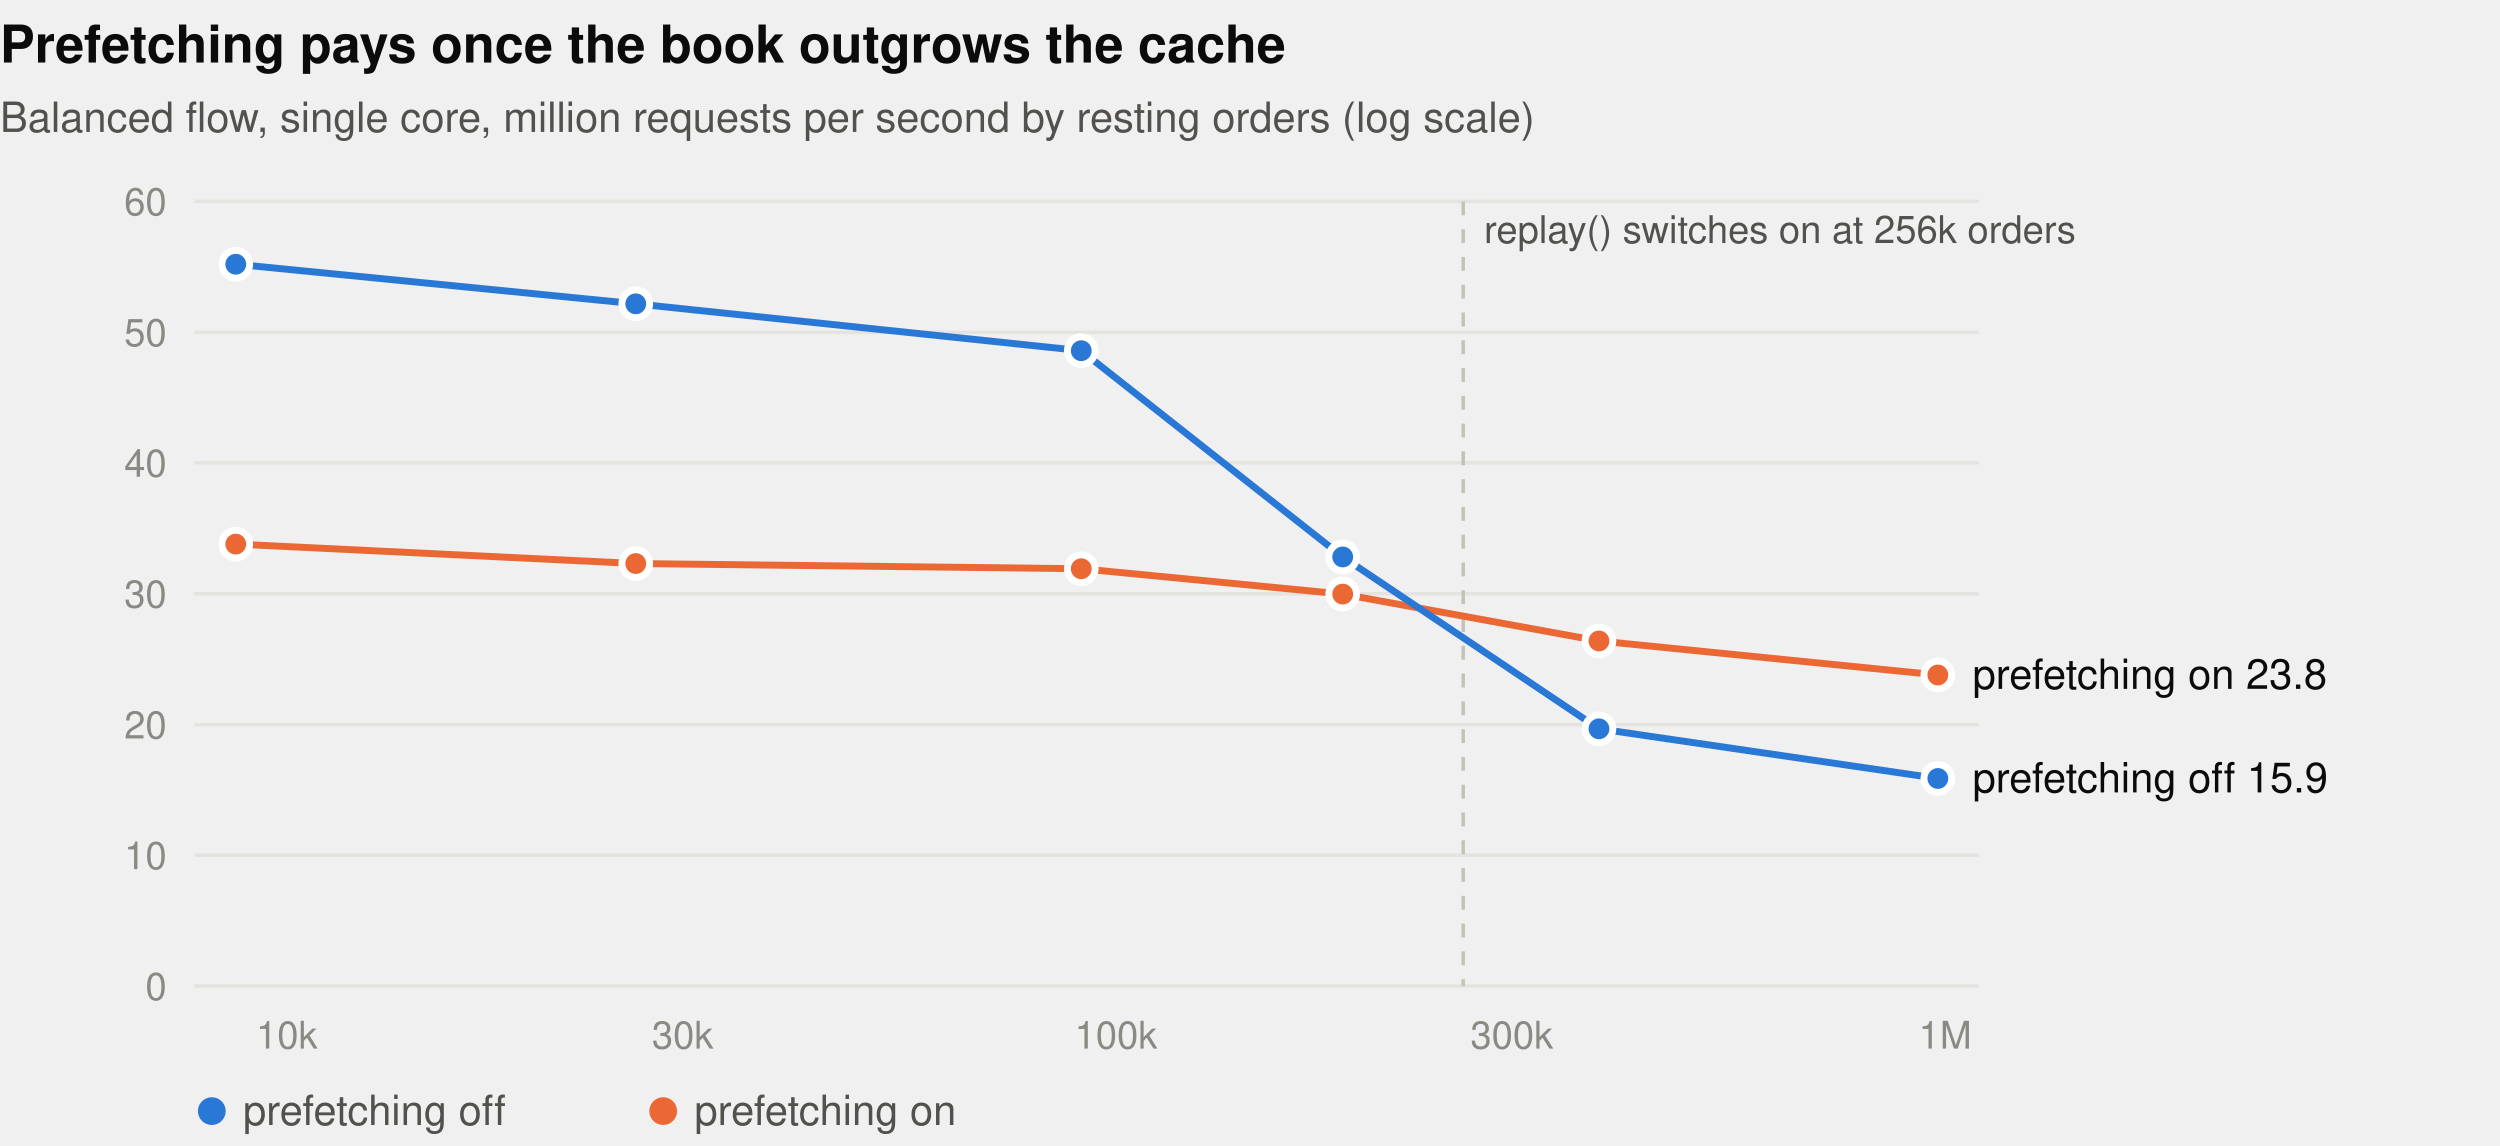
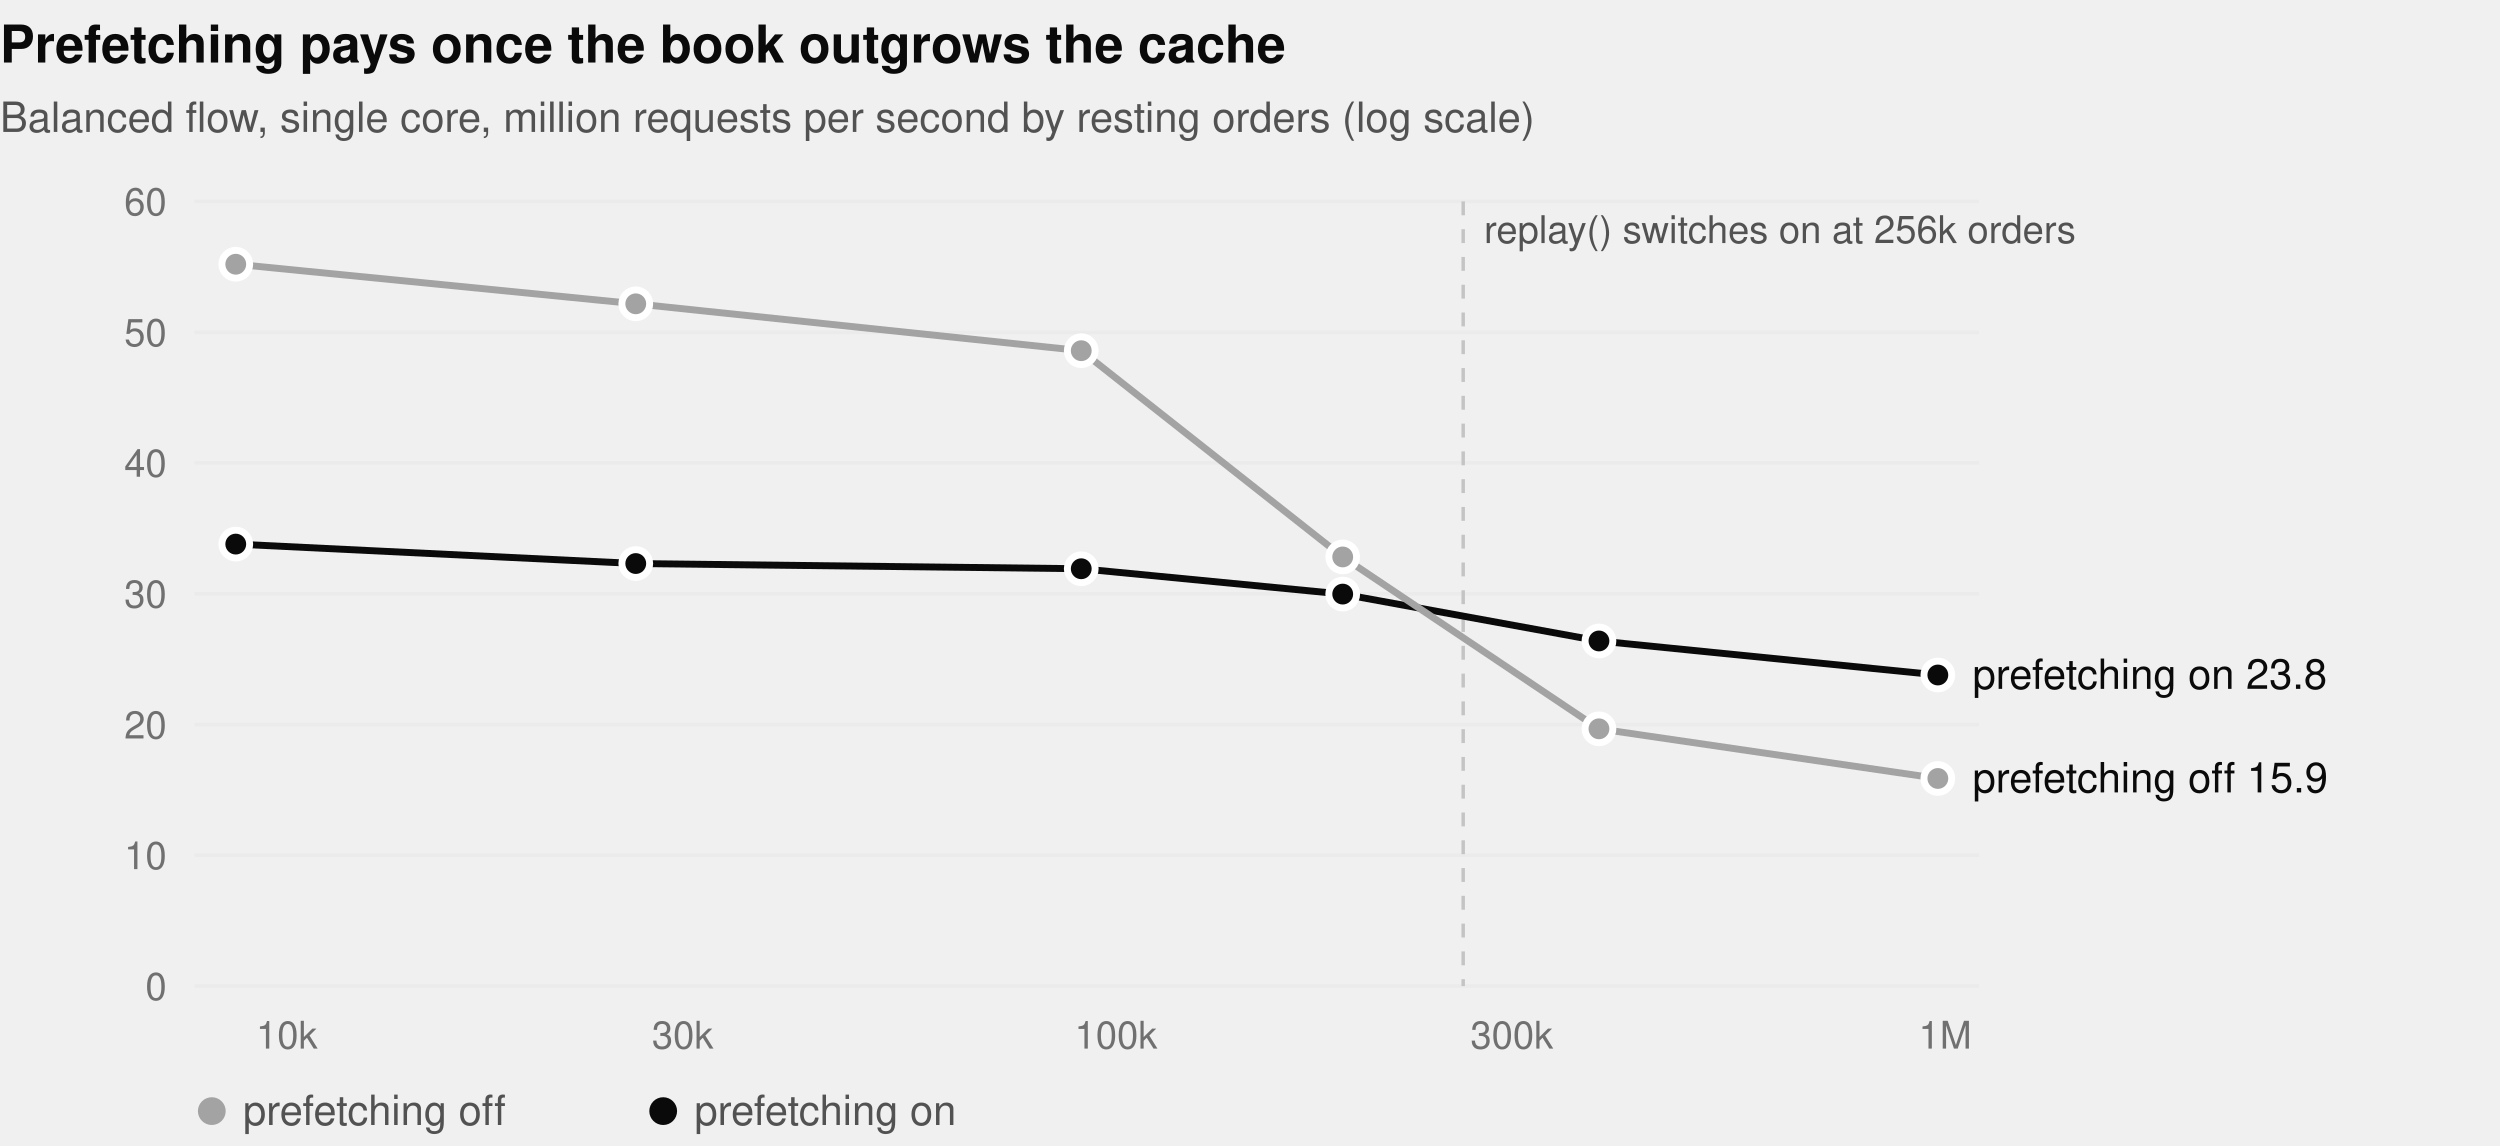
<svg xmlns="http://www.w3.org/2000/svg" width="720" height="330" viewBox="0 0 720 330" role="img" font-family="-apple-system, BlinkMacSystemFont, 'Segoe UI', Helvetica, Arial, sans-serif">
-   <text x="0.0" y="18.0" fill="#0b0b0b" font-size="15" text-anchor="start" font-weight="600">Prefetching pays once the book outgrows the cache</text>
-   <text x="0.0" y="38.0" fill="#52514e" font-size="12" text-anchor="start" font-weight="normal">Balanced flow, single core, million requests per second by resting orders (log scale)</text>
-   <line x1="56" y1="284.0" x2="570" y2="284.0" stroke="#e4e3df" />
-   <text x="48.0" y="288.0" fill="#8a8984" font-size="11" text-anchor="end" font-weight="normal">0</text>
-   <line x1="56" y1="246.3" x2="570" y2="246.3" stroke="#e4e3df" />
-   <text x="48.0" y="250.3" fill="#8a8984" font-size="11" text-anchor="end" font-weight="normal">10</text>
-   <line x1="56" y1="208.7" x2="570" y2="208.7" stroke="#e4e3df" />
-   <text x="48.0" y="212.7" fill="#8a8984" font-size="11" text-anchor="end" font-weight="normal">20</text>
-   <line x1="56" y1="171.0" x2="570" y2="171.0" stroke="#e4e3df" />
-   <text x="48.0" y="175.0" fill="#8a8984" font-size="11" text-anchor="end" font-weight="normal">30</text>
-   <line x1="56" y1="133.3" x2="570" y2="133.3" stroke="#e4e3df" />
-   <text x="48.0" y="137.3" fill="#8a8984" font-size="11" text-anchor="end" font-weight="normal">40</text>
-   <line x1="56" y1="95.7" x2="570" y2="95.7" stroke="#e4e3df" />
-   <text x="48.0" y="99.7" fill="#8a8984" font-size="11" text-anchor="end" font-weight="normal">50</text>
-   <line x1="56" y1="58.0" x2="570" y2="58.0" stroke="#e4e3df" />
-   <text x="48.0" y="62.0" fill="#8a8984" font-size="11" text-anchor="end" font-weight="normal">60</text>
-   <text x="82.6" y="302.0" fill="#8a8984" font-size="11" text-anchor="middle" font-weight="normal">10k</text>
-   <text x="196.6" y="302.0" fill="#8a8984" font-size="11" text-anchor="middle" font-weight="normal">30k</text>
-   <text x="321.4" y="302.0" fill="#8a8984" font-size="11" text-anchor="middle" font-weight="normal">100k</text>
-   <text x="435.4" y="302.0" fill="#8a8984" font-size="11" text-anchor="middle" font-weight="normal">300k</text>
-   <text x="560.2" y="302.0" fill="#8a8984" font-size="11" text-anchor="middle" font-weight="normal">1M</text>
-   <line x1="421.4" y1="58" x2="421.4" y2="284" stroke="#c3c2b7" stroke-dasharray="4 4" />
-   <text x="427.4" y="70.0" fill="#52514e" font-size="11" text-anchor="start" font-weight="normal">replay() switches on at 256k orders</text>
-   <path d="M67.9,156.7 L183.1,162.3 L311.4,163.8 L386.7,171.1 L460.5,184.6 L558.1,194.4" fill="none" stroke="#eb6834" stroke-width="2" stroke-linejoin="round" />
-   <circle cx="67.9" cy="156.7" r="4" fill="#eb6834" stroke="#ffffff" stroke-width="2" />
-   <circle cx="183.1" cy="162.3" r="4" fill="#eb6834" stroke="#ffffff" stroke-width="2" />
-   <circle cx="311.4" cy="163.8" r="4" fill="#eb6834" stroke="#ffffff" stroke-width="2" />
-   <circle cx="386.7" cy="171.1" r="4" fill="#eb6834" stroke="#ffffff" stroke-width="2" />
-   <circle cx="460.5" cy="184.6" r="4" fill="#eb6834" stroke="#ffffff" stroke-width="2" />
-   <circle cx="558.1" cy="194.4" r="4" fill="#eb6834" stroke="#ffffff" stroke-width="2" />
-   <text x="568.1" y="198.4" fill="#0b0b0b" font-size="12" text-anchor="start" font-weight="normal">prefetching on 23.8</text>
-   <path d="M67.9,76.1 L183.1,87.5 L311.4,101.0 L386.7,160.4 L460.5,209.9 L558.1,224.2" fill="none" stroke="#2a78d6" stroke-width="2" stroke-linejoin="round" />
-   <circle cx="67.9" cy="76.1" r="4" fill="#2a78d6" stroke="#ffffff" stroke-width="2" />
-   <circle cx="183.1" cy="87.5" r="4" fill="#2a78d6" stroke="#ffffff" stroke-width="2" />
-   <circle cx="311.4" cy="101.0" r="4" fill="#2a78d6" stroke="#ffffff" stroke-width="2" />
-   <circle cx="386.7" cy="160.4" r="4" fill="#2a78d6" stroke="#ffffff" stroke-width="2" />
-   <circle cx="460.5" cy="209.9" r="4" fill="#2a78d6" stroke="#ffffff" stroke-width="2" />
-   <circle cx="558.1" cy="224.2" r="4" fill="#2a78d6" stroke="#ffffff" stroke-width="2" />
-   <text x="568.1" y="228.2" fill="#0b0b0b" font-size="12" text-anchor="start" font-weight="normal">prefetching off 15.9</text>
-   <circle cx="61" cy="320" r="4" fill="#2a78d6" />
-   <text x="70.0" y="324.0" fill="#52514e" font-size="12" text-anchor="start" font-weight="normal">prefetching off</text>
-   <circle cx="191" cy="320" r="4" fill="#eb6834" />
-   <text x="200.0" y="324.0" fill="#52514e" font-size="12" text-anchor="start" font-weight="normal">prefetching on</text>
+   <text x="0.0" y="18.0" fill="#0a0a0a" font-size="15" text-anchor="start" font-weight="600">Prefetching pays once the book outgrows the cache</text>
+   <text x="0.0" y="38.0" fill="#525252" font-size="12" text-anchor="start" font-weight="normal">Balanced flow, single core, million requests per second by resting orders (log scale)</text>
+   <line x1="56" y1="284.0" x2="570" y2="284.0" stroke="#ebebeb" />
+   <text x="48.0" y="288.0" fill="#707070" font-size="11" text-anchor="end" font-weight="normal">0</text>
+   <line x1="56" y1="246.3" x2="570" y2="246.3" stroke="#ebebeb" />
+   <text x="48.0" y="250.3" fill="#707070" font-size="11" text-anchor="end" font-weight="normal">10</text>
+   <line x1="56" y1="208.7" x2="570" y2="208.7" stroke="#ebebeb" />
+   <text x="48.0" y="212.7" fill="#707070" font-size="11" text-anchor="end" font-weight="normal">20</text>
+   <line x1="56" y1="171.0" x2="570" y2="171.0" stroke="#ebebeb" />
+   <text x="48.0" y="175.0" fill="#707070" font-size="11" text-anchor="end" font-weight="normal">30</text>
+   <line x1="56" y1="133.3" x2="570" y2="133.3" stroke="#ebebeb" />
+   <text x="48.0" y="137.3" fill="#707070" font-size="11" text-anchor="end" font-weight="normal">40</text>
+   <line x1="56" y1="95.7" x2="570" y2="95.7" stroke="#ebebeb" />
+   <text x="48.0" y="99.7" fill="#707070" font-size="11" text-anchor="end" font-weight="normal">50</text>
+   <line x1="56" y1="58.0" x2="570" y2="58.0" stroke="#ebebeb" />
+   <text x="48.0" y="62.0" fill="#707070" font-size="11" text-anchor="end" font-weight="normal">60</text>
+   <text x="82.6" y="302.0" fill="#707070" font-size="11" text-anchor="middle" font-weight="normal">10k</text>
+   <text x="196.6" y="302.0" fill="#707070" font-size="11" text-anchor="middle" font-weight="normal">30k</text>
+   <text x="321.4" y="302.0" fill="#707070" font-size="11" text-anchor="middle" font-weight="normal">100k</text>
+   <text x="435.4" y="302.0" fill="#707070" font-size="11" text-anchor="middle" font-weight="normal">300k</text>
+   <text x="560.2" y="302.0" fill="#707070" font-size="11" text-anchor="middle" font-weight="normal">1M</text>
+   <line x1="421.4" y1="58" x2="421.4" y2="284" stroke="#c4c4c4" stroke-dasharray="4 4" />
+   <text x="427.4" y="70.0" fill="#525252" font-size="11" text-anchor="start" font-weight="normal">replay() switches on at 256k orders</text>
+   <path d="M67.9,156.7 L183.1,162.3 L311.4,163.8 L386.7,171.1 L460.5,184.6 L558.1,194.4" fill="none" stroke="#0a0a0a" stroke-width="2" stroke-linejoin="round" />
+   <circle cx="67.9" cy="156.7" r="4" fill="#0a0a0a" stroke="#ffffff" stroke-width="2" />
+   <circle cx="183.1" cy="162.3" r="4" fill="#0a0a0a" stroke="#ffffff" stroke-width="2" />
+   <circle cx="311.4" cy="163.8" r="4" fill="#0a0a0a" stroke="#ffffff" stroke-width="2" />
+   <circle cx="386.7" cy="171.1" r="4" fill="#0a0a0a" stroke="#ffffff" stroke-width="2" />
+   <circle cx="460.5" cy="184.6" r="4" fill="#0a0a0a" stroke="#ffffff" stroke-width="2" />
+   <circle cx="558.1" cy="194.4" r="4" fill="#0a0a0a" stroke="#ffffff" stroke-width="2" />
+   <text x="568.1" y="198.4" fill="#0a0a0a" font-size="12" text-anchor="start" font-weight="normal">prefetching on 23.8</text>
+   <path d="M67.9,76.1 L183.1,87.5 L311.4,101.0 L386.7,160.4 L460.5,209.9 L558.1,224.2" fill="none" stroke="#a3a3a3" stroke-width="2" stroke-linejoin="round" />
+   <circle cx="67.9" cy="76.1" r="4" fill="#a3a3a3" stroke="#ffffff" stroke-width="2" />
+   <circle cx="183.1" cy="87.5" r="4" fill="#a3a3a3" stroke="#ffffff" stroke-width="2" />
+   <circle cx="311.4" cy="101.0" r="4" fill="#a3a3a3" stroke="#ffffff" stroke-width="2" />
+   <circle cx="386.7" cy="160.4" r="4" fill="#a3a3a3" stroke="#ffffff" stroke-width="2" />
+   <circle cx="460.5" cy="209.9" r="4" fill="#a3a3a3" stroke="#ffffff" stroke-width="2" />
+   <circle cx="558.1" cy="224.2" r="4" fill="#a3a3a3" stroke="#ffffff" stroke-width="2" />
+   <text x="568.1" y="228.2" fill="#0a0a0a" font-size="12" text-anchor="start" font-weight="normal">prefetching off 15.9</text>
+   <circle cx="61" cy="320" r="4" fill="#a3a3a3" />
+   <text x="70.0" y="324.0" fill="#525252" font-size="12" text-anchor="start" font-weight="normal">prefetching off</text>
+   <circle cx="191" cy="320" r="4" fill="#0a0a0a" />
+   <text x="200.0" y="324.0" fill="#525252" font-size="12" text-anchor="start" font-weight="normal">prefetching on</text>
</svg>
